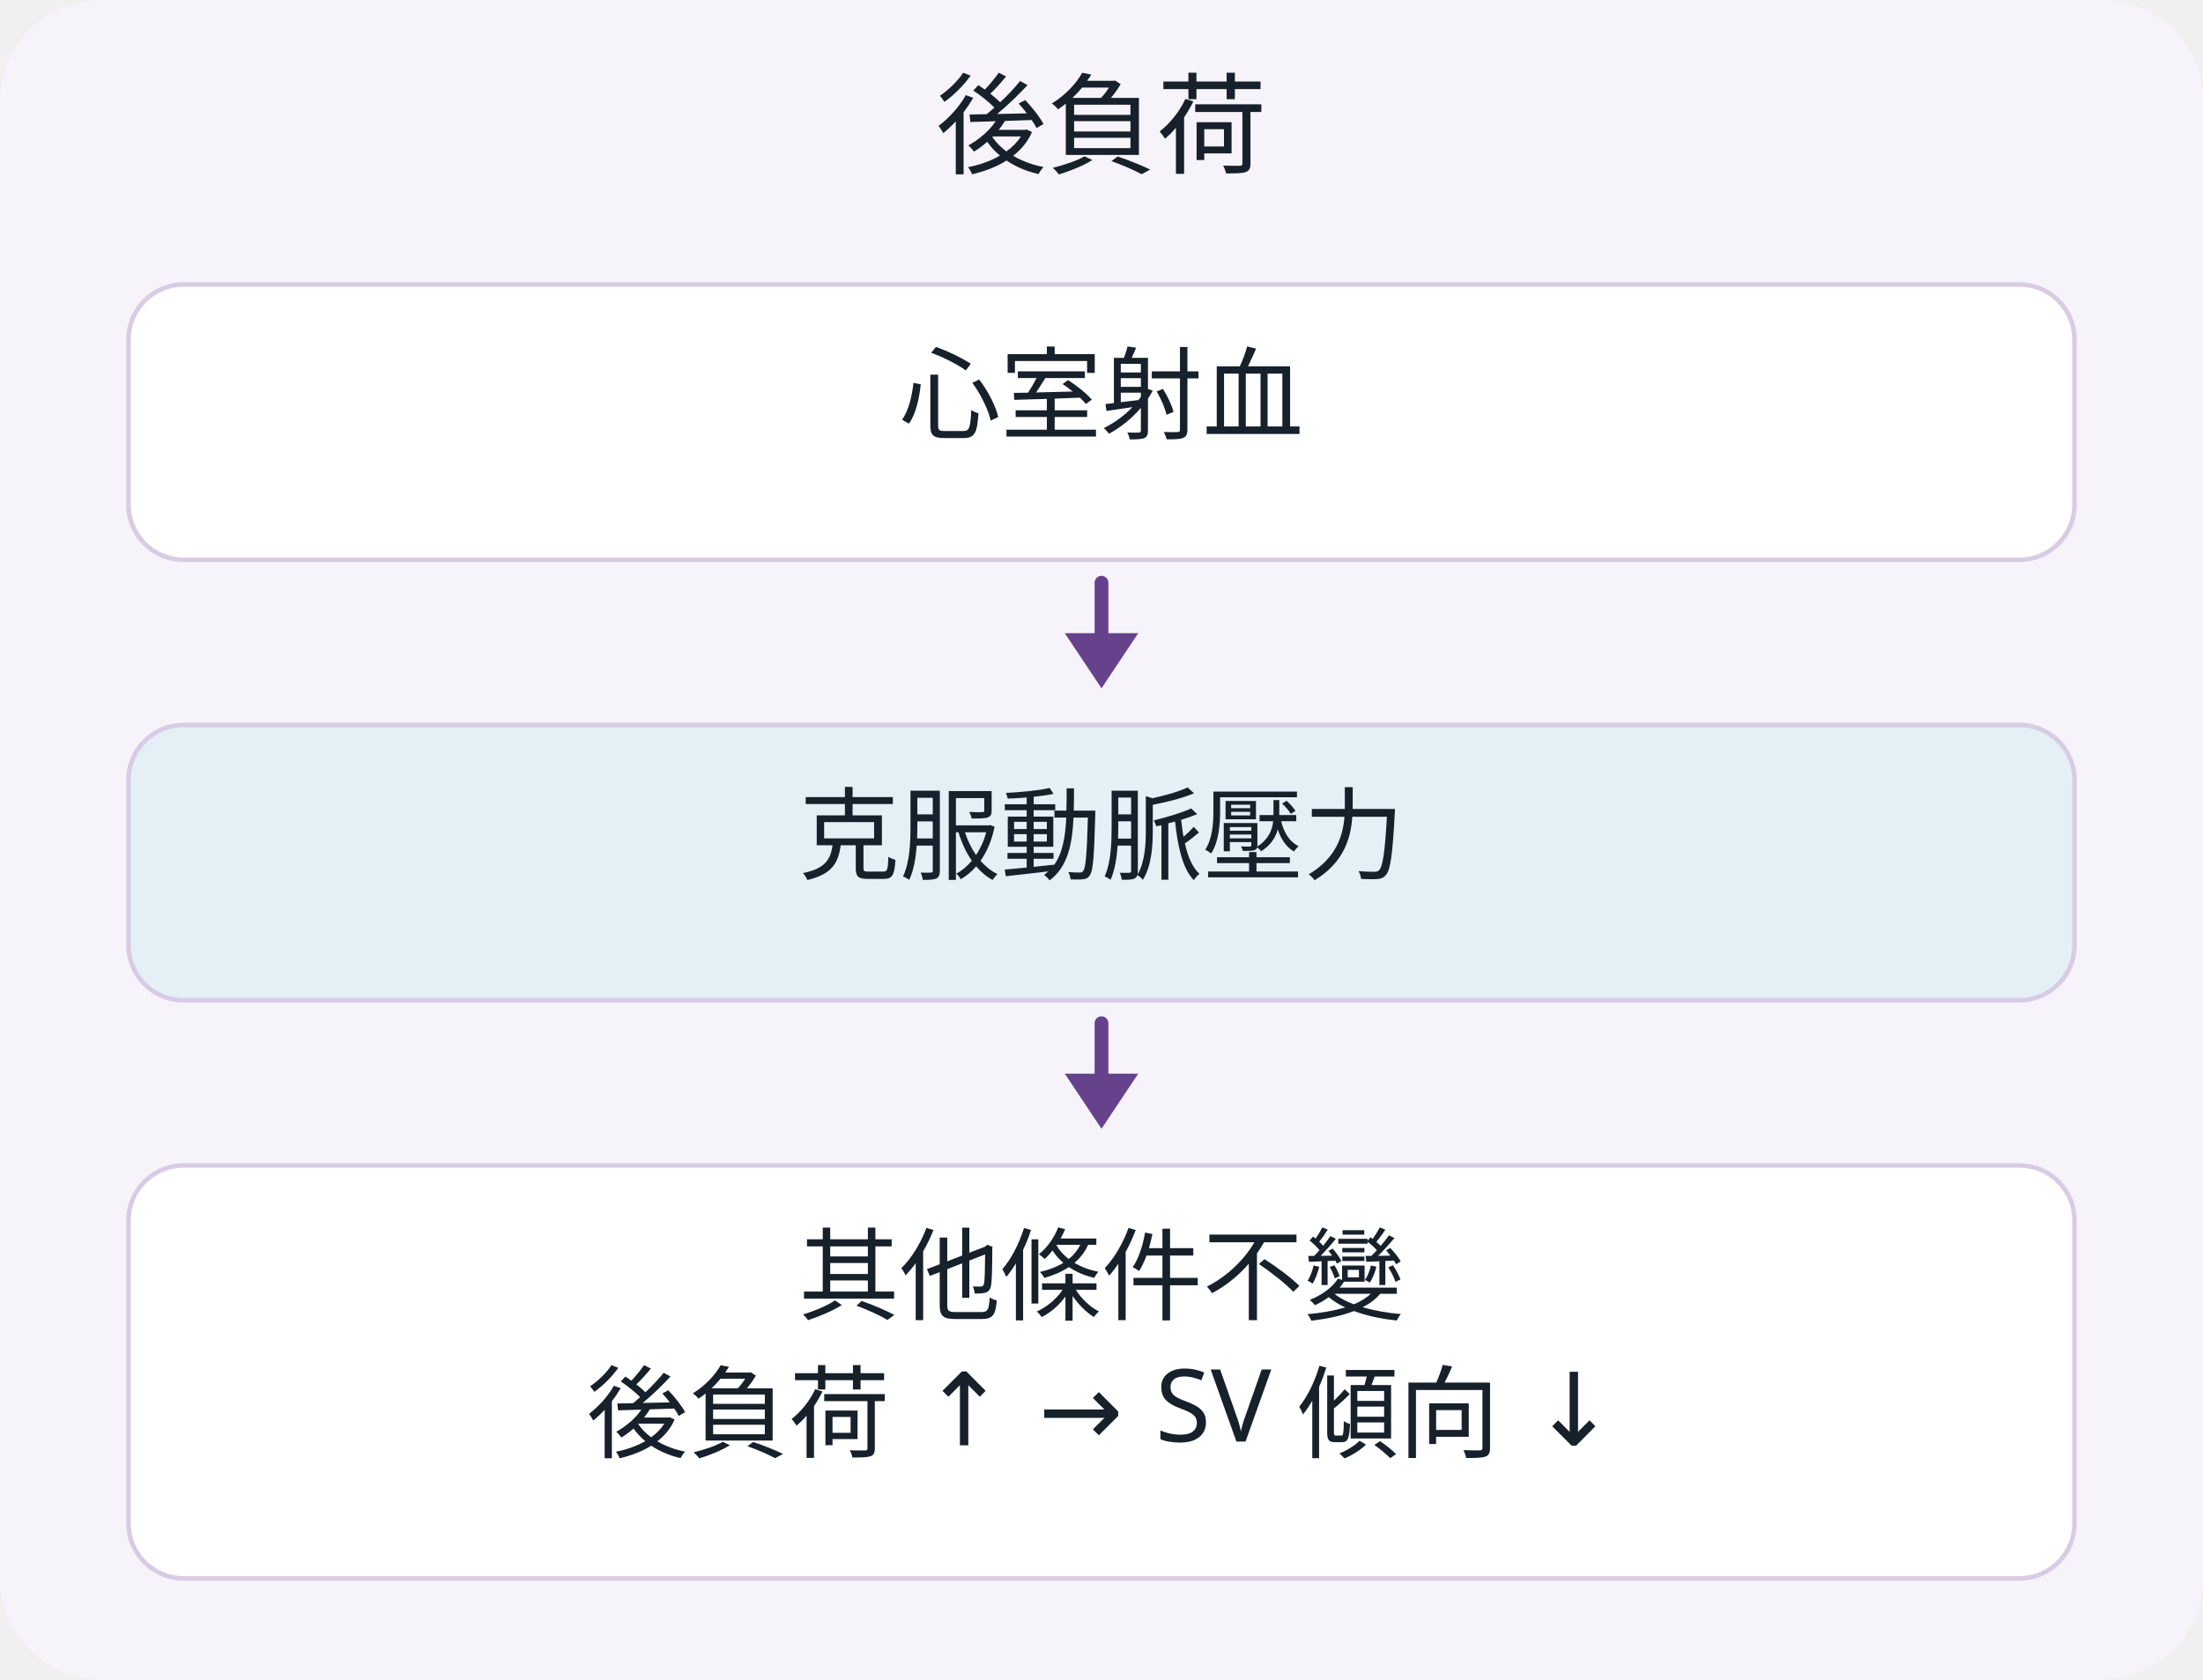
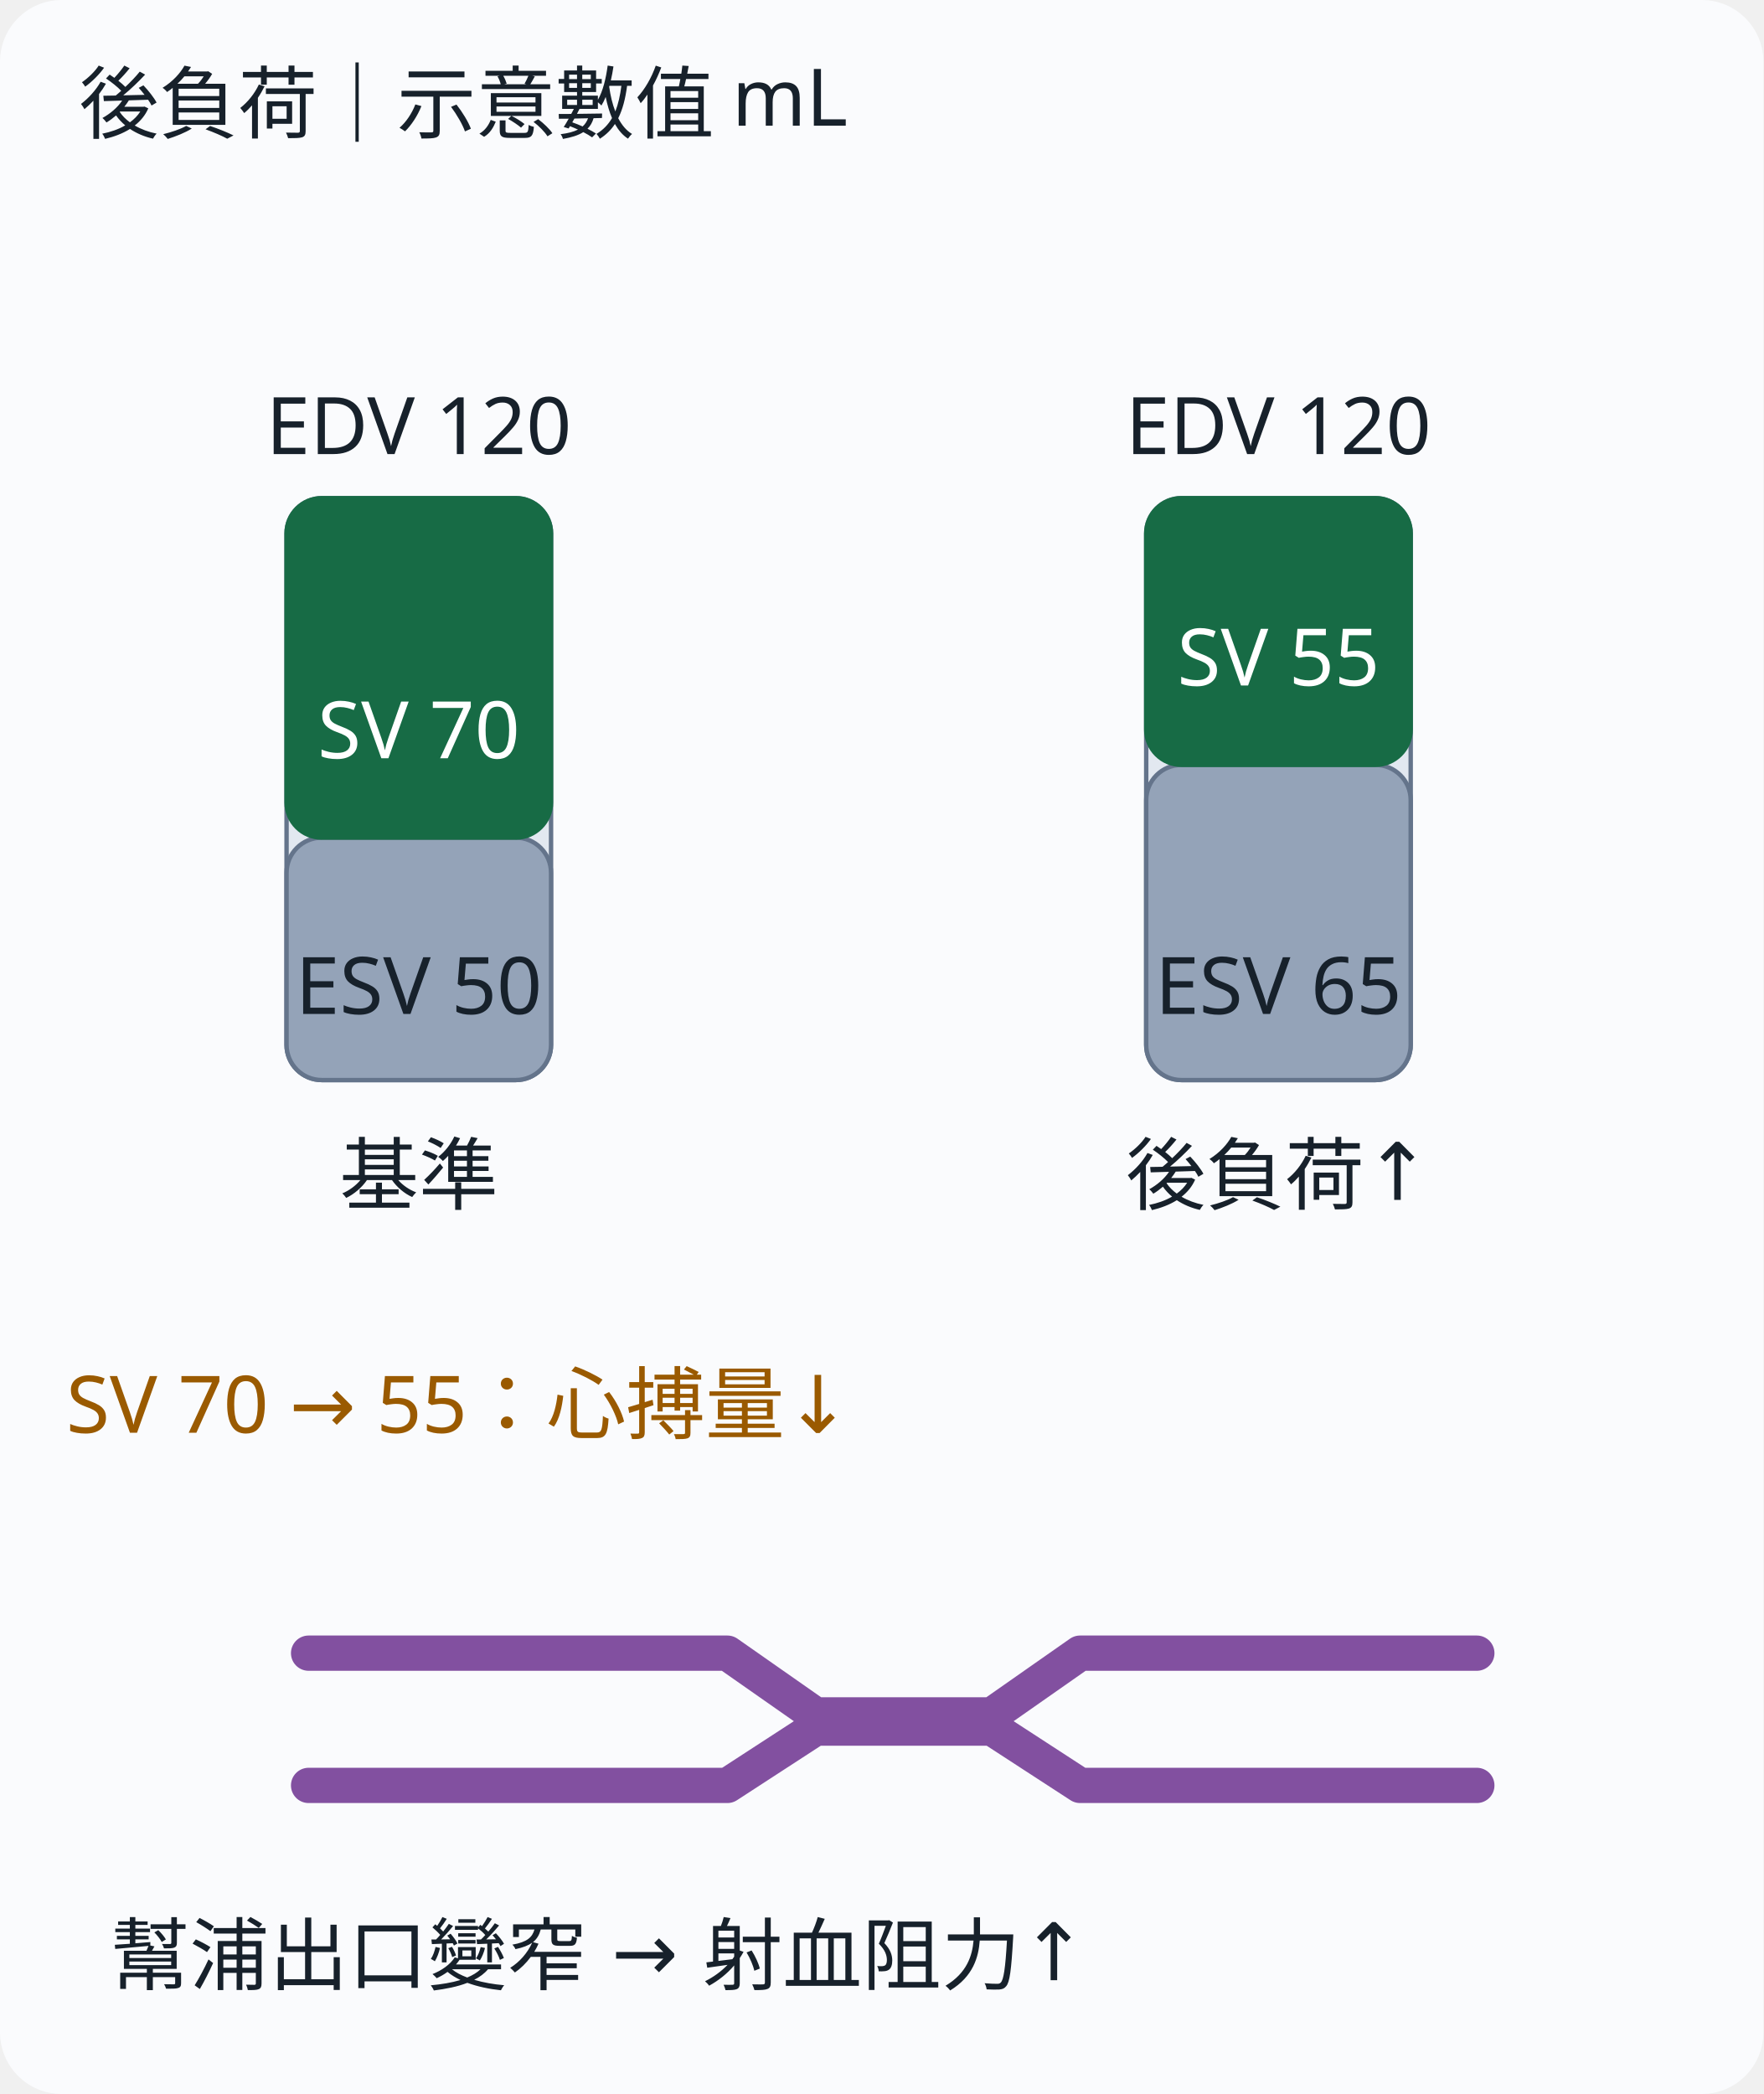
- <svg xmlns="http://www.w3.org/2000/svg" viewBox="0 0 480 366" role="img" style="font-family:system-ui,sans-serif">
-   <rect width="480" height="366" rx="22" fill="#f7f3fa" />
-   <text x="240" y="36" font-size="24" fill="#17212b" text-anchor="middle">後負荷</text>
-   <rect x="28" y="62" width="424" height="60" rx="12" fill="#fff" stroke="#d8cce5" />
-   <text x="240.0" y="94" font-size="22" fill="#17212b" text-anchor="middle">心室射血</text>
-   <path d="M240 127 v18" fill="none" stroke="#65428b" stroke-width="3" stroke-linecap="round" stroke-linejoin="round" />
-   <path d="M232 138 l8 12 l8 -12" fill="#65428b" />
-   <rect x="28" y="158" width="424" height="60" rx="12" fill="#e4f0f6" stroke="#d8cce5" />
-   <text x="240.0" y="190" font-size="22" fill="#17212b" text-anchor="middle">克服動脈壓力</text>
-   <path d="M240 223 v18" fill="none" stroke="#65428b" stroke-width="3" stroke-linecap="round" stroke-linejoin="round" />
-   <path d="M232 234 l8 12 l8 -12" fill="#65428b" />
-   <rect x="28" y="254" width="424" height="90" rx="12" fill="#fff" stroke="#d8cce5" />
-   <text x="240.0" y="286" font-size="22" fill="#17212b" text-anchor="middle">其他條件不變</text>
-   <text x="240.0" y="316" font-size="22" fill="#17212b" text-anchor="middle">後負荷 ↑ → SV 傾向 ↓</text>
+ <svg xmlns="http://www.w3.org/2000/svg" viewBox="0 0 400 475" role="img" aria-label="後負荷｜示意數值 mL">
+   <style>text{font-family:system-ui,sans-serif;font-size:calc(18px * var(--font-scale,1))}.title{font-weight:700}</style>
+   <rect width="400" height="475" rx="14" fill="#fafbfd" />
+   <text x="18" y="30" font-size="18" fill="#17212b" text-anchor="start">後負荷｜示意數值 mL</text>
+   <rect x="65" y="113.0" width="60" height="132.0" rx="8" fill="#e2e8f0" stroke="#64748b" />
+   <rect x="65" y="190.0" width="60" height="55" rx="8" fill="#94a3b8" stroke="#64748b" />
+   <rect x="65" y="113.0" width="60" height="77.0" rx="8" fill="#176b45" stroke="#176b45" />
+   <text x="95" y="103.0" font-size="18" fill="#17212b" text-anchor="middle">EDV 120</text>
+   <text x="95" y="172.0" font-size="18" fill="white" text-anchor="middle">SV 70</text>
+   <text x="95" y="230" font-size="18" fill="#17212b" text-anchor="middle">ESV 50</text>
+   <text x="95" y="273" font-size="18" fill="#17212b" text-anchor="middle">基準</text>
+   <rect x="260" y="113.0" width="60" height="132.0" rx="8" fill="#e2e8f0" stroke="#64748b" />
+   <rect x="260" y="173.5" width="60" height="71.5" rx="8" fill="#94a3b8" stroke="#64748b" />
+   <rect x="260" y="113.0" width="60" height="60.5" rx="8" fill="#176b45" stroke="#176b45" />
+   <text x="290" y="103.0" font-size="18" fill="#17212b" text-anchor="middle">EDV 120</text>
+   <text x="290" y="155.5" font-size="18" fill="white" text-anchor="middle">SV 55</text>
+   <text x="290" y="230" font-size="18" fill="#17212b" text-anchor="middle">ESV 65</text>
+   <text x="290" y="273" font-size="18" fill="#17212b" text-anchor="middle">後負荷↑</text>
+   <text x="15" y="325" font-size="18" fill="#9a5a00" text-anchor="start">SV 70 → 55：心搏量↓</text>
+   <path d="M70 375H165L185 389H225L245 375H335" fill="none" stroke="#8250a0" stroke-width="8" stroke-linecap="round" stroke-linejoin="round" />
+   <path d="M70 405H165L185 392H225L245 405H335" fill="none" stroke="#8250a0" stroke-width="8" stroke-linecap="round" stroke-linejoin="round" />
+   <text x="25" y="450" font-size="18" fill="#17212b" text-anchor="start">幫浦出口變窄 → 射血阻力↑</text>
</svg>
